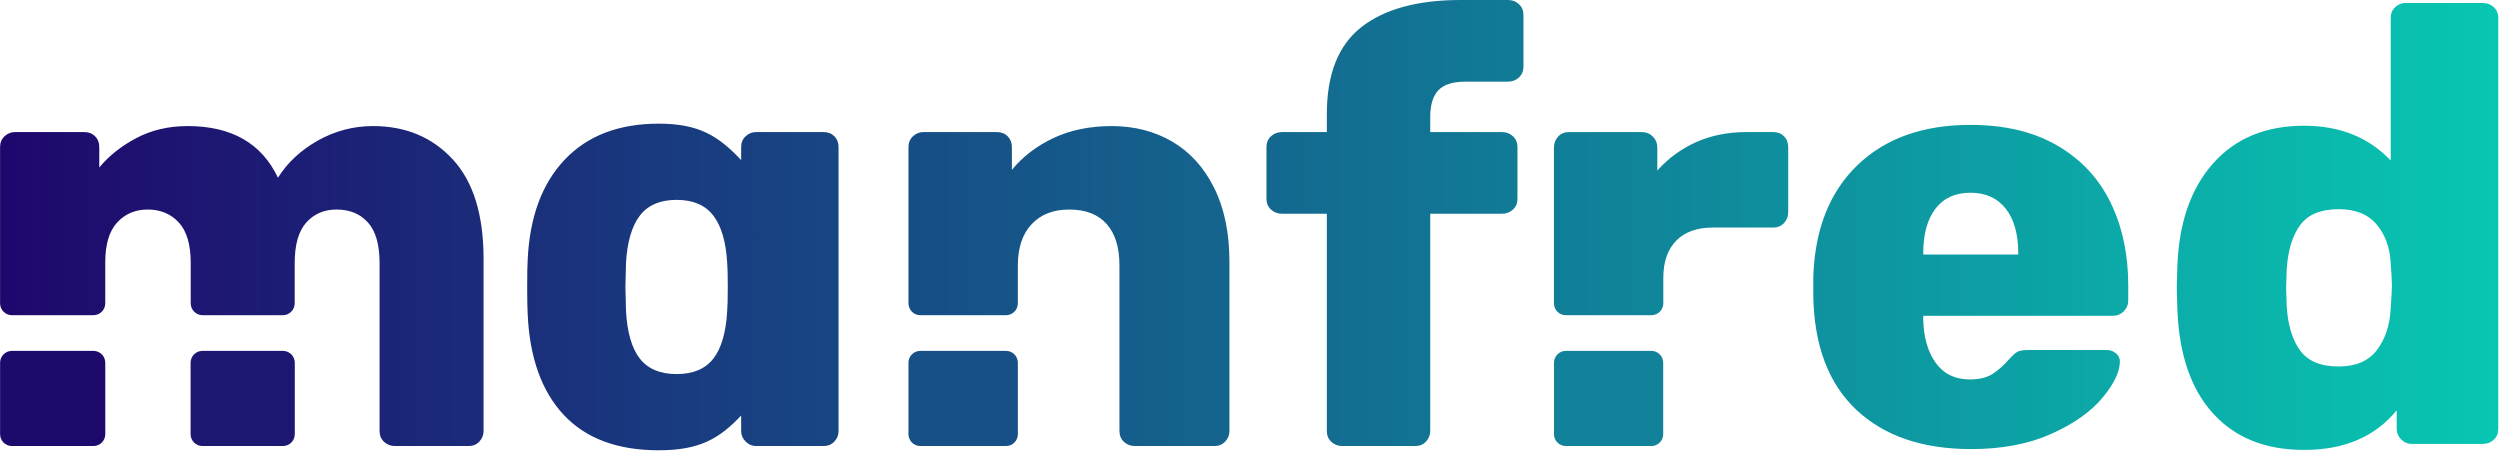
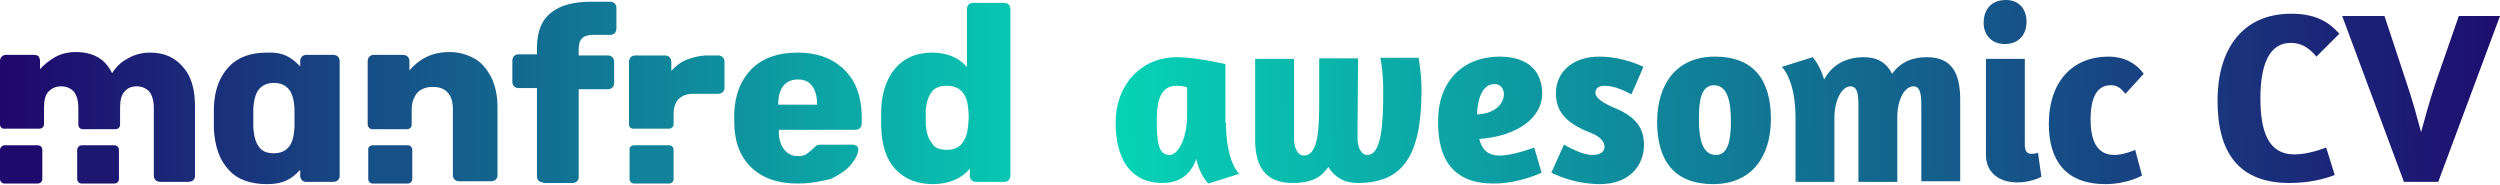
- <svg xmlns="http://www.w3.org/2000/svg" width="177px" height="32px" viewBox="0 0 177 32" version="1.1">
-   <defs>
-     <linearGradient x1="0%" y1="27.458%" x2="128.938%" y2="27.458%" id="linearGradient-1">
-       <stop stop-color="#1F066C" offset="0%" />
-       <stop stop-color="#01FFC6" offset="100%" />
+ <svg xmlns="http://www.w3.org/2000/svg" version="1.1" id="Layer_1" x="0px" y="0px" viewBox="0 0 437.2 32.2" style="enable-background:new 0 0 437.2 32.2;" xml:space="preserve">
+   <style type="text/css">
+ 	.st0{fill:url(#SVGID_1_);}
+ 	.st1{fill:url(#SVGID_2_);}
+ 	.st2{fill:url(#SVGID_3_);}
+ 	.st3{fill:url(#SVGID_4_);}
+ 	.st4{fill:url(#SVGID_5_);}
+ 	.st5{fill:url(#SVGID_6_);}
+ 	.st6{fill:url(#SVGID_7_);}
+ 	.st7{fill:url(#SVGID_8_);}
+ 	.st8{fill:url(#SVGID_9_);}
+ 	.st9{fill:url(#SVGID_10_);}
+ 	.st10{fill-rule:evenodd;clip-rule:evenodd;fill:url(#Combined-Shape_2_);}
+ 	.st11{fill-rule:evenodd;clip-rule:evenodd;fill:#118299;}
+ 	.st12{fill-rule:evenodd;clip-rule:evenodd;fill:#165087;}
+ 	.st13{fill-rule:evenodd;clip-rule:evenodd;fill:#1C1872;}
+ 	.st14{fill-rule:evenodd;clip-rule:evenodd;fill:#1E0A6D;}
+ </style>
+   <g>
+     <linearGradient id="SVGID_1_" gradientUnits="userSpaceOnUse" x1="446.253" y1="14.737" x2="141.62" y2="22.82">
+       <stop offset="0" style="stop-color:#1F066C" />
+       <stop offset="1" style="stop-color:#01FFC6" />
    </linearGradient>
-   </defs>
-   <g id="Phase-2---web" stroke="none" stroke-width="1" fill="none" fill-rule="evenodd">
-     <g id="00-home-mobile" transform="translate(-74, -16)">
-       <g id="Header">
-         <g id="logo" transform="translate(74, 16)">
-           <g id="Group">
-             <path d="M52.473,11.332 L52.473,10.414 C52.473,10.102 52.579,9.847 52.79,9.649 C53.002,9.451 53.249,9.351 53.531,9.351 L58.312,9.351 C58.622,9.351 58.876,9.451 59.074,9.649 C59.271,9.847 59.37,10.102 59.37,10.414 L59.37,30.516 C59.37,30.8 59.271,31.048 59.074,31.26 C58.876,31.473 58.622,31.579 58.312,31.579 L53.531,31.579 C53.249,31.579 53.002,31.473 52.79,31.26 C52.579,31.048 52.473,30.8 52.473,30.516 L52.473,29.419 C50.926,31.06 49.53,31.88 46.637,31.88 C43.719,31.88 41.477,31.045 39.914,29.375 C38.35,27.704 37.499,25.328 37.36,22.245 C37.336,21.873 37.325,21.231 37.325,20.318 C37.325,19.404 37.336,18.762 37.36,18.39 C37.499,15.364 38.373,13.002 39.983,11.303 C41.593,9.605 43.811,8.755 46.637,8.755 C49.464,8.755 50.835,9.605 52.446,11.303 C52.455,11.313 52.464,11.323 52.473,11.332 Z M0.005,21.475 L0.005,10.414 C0.005,10.102 0.11,9.847 0.322,9.649 C0.534,9.451 0.78,9.351 1.063,9.351 L5.971,9.351 C6.281,9.351 6.535,9.451 6.732,9.649 C6.93,9.847 7.029,10.102 7.029,10.414 L7.029,11.859 C7.706,11.037 8.58,10.343 9.652,9.776 C10.724,9.21 11.937,8.926 13.291,8.926 C16.394,8.926 18.524,10.145 19.68,12.582 C20.357,11.505 21.302,10.627 22.515,9.946 C23.728,9.266 25.026,8.926 26.408,8.926 C28.721,8.926 30.604,9.713 32.057,11.285 C33.51,12.858 34.236,15.203 34.236,18.32 L34.236,30.516 C34.236,30.8 34.137,31.048 33.94,31.26 C33.742,31.473 33.488,31.579 33.178,31.579 L27.974,31.579 C27.663,31.579 27.402,31.48 27.191,31.281 C26.979,31.083 26.873,30.828 26.873,30.516 L26.873,18.618 C26.873,17.314 26.598,16.358 26.048,15.749 C25.498,15.139 24.758,14.835 23.827,14.835 C22.952,14.835 22.24,15.139 21.69,15.749 C21.14,16.358 20.865,17.314 20.865,18.618 L20.865,21.475 C20.865,21.939 20.49,22.316 20.027,22.316 L14.341,22.316 C13.878,22.316 13.503,21.939 13.503,21.475 L13.503,18.618 C13.503,17.314 13.22,16.358 12.656,15.749 C12.092,15.139 11.359,14.835 10.456,14.835 C9.582,14.835 8.862,15.139 8.298,15.749 C7.734,16.358 7.452,17.3 7.452,18.575 L7.452,21.475 C7.452,21.939 7.076,22.316 6.614,22.316 L0.843,22.316 C0.38,22.316 0.005,21.939 0.005,21.475 Z M47.903,26.484 C49.068,26.484 49.935,26.12 50.503,25.392 C51.072,24.664 51.398,23.544 51.484,22.03 C51.512,21.745 51.526,21.174 51.526,20.318 C51.526,19.461 51.512,18.89 51.484,18.605 C51.398,17.12 51.072,16.007 50.503,15.264 C49.935,14.522 49.068,14.151 47.903,14.151 C46.738,14.151 45.871,14.522 45.303,15.264 C44.734,16.007 44.407,17.12 44.322,18.605 L44.279,20.318 L44.322,22.03 C44.407,23.544 44.734,24.664 45.303,25.392 C45.871,26.12 46.738,26.484 47.903,26.484 Z M64.32,21.475 L64.32,10.414 C64.32,10.102 64.426,9.847 64.638,9.649 C64.849,9.451 65.096,9.351 65.378,9.351 L70.583,9.351 C70.893,9.351 71.147,9.451 71.344,9.649 C71.542,9.847 71.641,10.102 71.641,10.414 L71.641,12.029 C72.402,11.094 73.382,10.343 74.581,9.776 C75.78,9.21 77.155,8.926 78.707,8.926 C80.315,8.926 81.746,9.295 83.002,10.031 C84.257,10.768 85.244,11.859 85.964,13.304 C86.683,14.75 87.043,16.492 87.043,18.533 L87.043,30.516 C87.043,30.8 86.944,31.048 86.746,31.26 C86.549,31.473 86.295,31.579 85.985,31.579 L80.357,31.579 C80.047,31.579 79.786,31.48 79.574,31.281 C79.363,31.083 79.257,30.828 79.257,30.516 L79.257,18.788 C79.257,17.513 78.954,16.535 78.347,15.855 C77.741,15.175 76.859,14.835 75.703,14.835 C74.574,14.835 73.686,15.182 73.037,15.876 C72.388,16.57 72.064,17.541 72.064,18.788 L72.064,21.475 C72.064,21.939 71.688,22.316 71.225,22.316 L65.159,22.316 C64.696,22.316 64.32,21.939 64.32,21.475 Z M95.04,31.579 C94.729,31.579 94.468,31.48 94.257,31.281 C94.045,31.083 93.94,30.828 93.94,30.516 L93.94,15.132 L90.766,15.132 C90.456,15.132 90.195,15.033 89.983,14.835 C89.772,14.636 89.666,14.381 89.666,14.07 L89.666,10.414 C89.666,10.102 89.772,9.847 89.983,9.649 C90.195,9.451 90.456,9.351 90.766,9.351 L93.94,9.351 L93.94,8.076 C93.94,5.242 94.758,3.188 96.394,1.913 C98.03,0.638 100.371,0 103.418,0 L106.76,0 C107.071,0 107.332,0.099 107.543,0.298 C107.755,0.496 107.861,0.751 107.861,1.063 L107.861,4.718 C107.861,5.03 107.755,5.285 107.543,5.483 C107.332,5.682 107.071,5.781 106.76,5.781 L103.756,5.781 C102.854,5.781 102.212,5.986 101.831,6.397 C101.45,6.808 101.26,7.439 101.26,8.289 L101.26,9.351 L106.337,9.351 C106.648,9.351 106.909,9.451 107.12,9.649 C107.332,9.847 107.437,10.102 107.437,10.414 L107.437,14.07 C107.437,14.381 107.332,14.636 107.12,14.835 C106.909,15.033 106.648,15.132 106.337,15.132 L101.26,15.132 L101.26,30.516 C101.26,30.8 101.161,31.048 100.964,31.26 C100.766,31.473 100.512,31.579 100.202,31.579 L95.04,31.579 Z M110.019,21.475 L110.019,10.457 C110.019,10.145 110.117,9.883 110.315,9.67 C110.512,9.458 110.766,9.351 111.076,9.351 L116.239,9.351 C116.549,9.351 116.81,9.458 117.021,9.67 C117.233,9.883 117.339,10.145 117.339,10.457 L117.339,12.072 C118.129,11.193 119.052,10.52 120.11,10.053 C121.168,9.585 122.346,9.351 123.643,9.351 L125.547,9.351 C125.858,9.351 126.112,9.451 126.309,9.649 C126.506,9.847 126.605,10.102 126.605,10.414 L126.605,15.047 C126.605,15.331 126.506,15.579 126.309,15.791 C126.112,16.004 125.858,16.11 125.547,16.11 L121.274,16.11 C120.145,16.11 119.278,16.422 118.672,17.045 C118.065,17.668 117.762,18.547 117.762,19.68 L117.762,21.475 C117.762,21.939 117.386,22.316 116.924,22.316 L110.857,22.316 C110.394,22.316 110.019,21.939 110.019,21.475 Z M139.551,31.795 C136.109,31.795 133.401,30.867 131.426,29.011 C129.452,27.155 128.436,24.456 128.38,20.914 L128.38,19.596 C128.493,16.224 129.537,13.589 131.511,11.69 C133.486,9.791 136.151,8.842 139.508,8.842 C141.934,8.842 143.986,9.331 145.665,10.309 C147.343,11.286 148.599,12.632 149.431,14.347 C150.263,16.061 150.679,18.009 150.679,20.191 L150.679,21.254 C150.679,21.566 150.573,21.828 150.362,22.04 C150.15,22.253 149.889,22.359 149.579,22.359 L136.166,22.359 L136.166,22.614 C136.194,23.889 136.49,24.917 137.054,25.696 C137.618,26.475 138.422,26.865 139.466,26.865 C140.143,26.865 140.686,26.73 141.095,26.461 C141.504,26.192 141.892,25.845 142.259,25.42 C142.513,25.136 142.717,24.959 142.872,24.888 C143.027,24.817 143.274,24.782 143.613,24.782 L149.156,24.782 C149.41,24.782 149.628,24.86 149.811,25.016 C149.995,25.172 150.087,25.363 150.087,25.59 C150.087,26.326 149.67,27.191 148.838,28.182 C148.006,29.174 146.793,30.024 145.199,30.733 C143.606,31.441 141.723,31.795 139.551,31.795 Z M142.893,18.023 L142.893,17.938 C142.893,16.578 142.597,15.523 142.005,14.772 C141.412,14.021 140.58,13.645 139.508,13.645 C138.436,13.645 137.611,14.021 137.033,14.772 C136.455,15.523 136.166,16.578 136.166,17.938 L136.166,18.023 L142.893,18.023 Z M163.127,31.855 C160.391,31.855 158.24,30.99 156.675,29.262 C155.109,27.533 154.27,25.068 154.157,21.866 L154.115,20.378 L154.157,18.848 C154.27,15.76 155.116,13.33 156.696,11.559 C158.276,9.788 160.419,8.902 163.127,8.902 C165.666,8.902 167.711,9.724 169.262,11.367 L169.262,1.273 C169.262,0.961 169.368,0.706 169.58,0.508 C169.791,0.31 170.038,0.211 170.32,0.211 L175.778,0.211 C176.089,0.211 176.35,0.31 176.561,0.508 C176.773,0.706 176.878,0.961 176.878,1.273 L176.878,30.367 C176.878,30.679 176.773,30.934 176.561,31.132 C176.35,31.33 176.089,31.43 175.778,31.43 L170.743,31.43 C170.461,31.43 170.214,31.323 170.003,31.111 C169.791,30.898 169.686,30.65 169.686,30.367 L169.686,29.049 C168.162,30.92 165.976,31.855 163.127,31.855 Z M165.581,25.947 C166.794,25.947 167.697,25.557 168.289,24.778 C168.882,23.998 169.206,23.014 169.262,21.824 C169.319,21.03 169.347,20.492 169.347,20.208 C169.347,19.897 169.319,19.372 169.262,18.636 C169.206,17.531 168.875,16.617 168.268,15.894 C167.662,15.172 166.766,14.81 165.581,14.81 C164.312,14.81 163.402,15.186 162.852,15.937 C162.302,16.688 161.985,17.729 161.9,19.061 L161.858,20.378 L161.9,21.696 C161.985,23.028 162.302,24.069 162.852,24.82 C163.402,25.571 164.312,25.947 165.581,25.947 Z" id="Combined-Shape" fill="url(#linearGradient-1)" />
-             <path d="M110.86,24.842 L116.917,24.842 C117.379,24.842 117.755,25.218 117.755,25.683 L117.755,30.738 C117.755,31.203 117.379,31.579 116.917,31.579 L110.86,31.579 C110.397,31.579 110.022,31.203 110.022,30.738 L110.022,25.683 C110.022,25.218 110.397,24.842 110.86,24.842 Z" id="dot-4" fill="#118299" />
-             <path d="M65.157,24.842 L71.226,24.842 C71.689,24.842 72.065,25.218 72.065,25.683 L72.065,30.738 C72.065,31.203 71.689,31.579 71.226,31.579 L65.157,31.579 C64.694,31.579 64.319,31.203 64.319,30.738 L64.319,25.683 C64.319,25.218 64.694,24.842 65.157,24.842 Z" id="dot-3" fill="#165087" />
-             <path d="M14.332,24.842 L20.033,24.842 C20.496,24.842 20.871,25.218 20.871,25.683 L20.871,30.738 C20.871,31.203 20.496,31.579 20.033,31.579 L14.332,31.579 C13.869,31.579 13.494,31.203 13.494,30.738 L13.494,25.683 C13.494,25.218 13.869,24.842 14.332,24.842 Z" id="dot-2" fill="#1C1872" />
-             <path d="M0.845,24.842 L6.616,24.842 C7.079,24.842 7.454,25.218 7.454,25.683 L7.454,30.738 C7.454,31.203 7.079,31.579 6.616,31.579 L0.845,31.579 C0.382,31.579 0.006,31.203 0.006,30.738 L0.006,25.683 C0.006,25.218 0.382,24.842 0.845,24.842 Z" id="dot-1" fill="#1E0A6D" />
-           </g>
-         </g>
-       </g>
-     </g>
+     <path class="st0" d="M214.4,21.5c0,6.8,2.3,8.9,2.3,8.9l-5.4,1.7c0,0-1.5-1.5-2.1-4.3c-0.9,2.6-2.8,4.2-5.9,4.2   c-5.6,0-8.2-4.2-8.2-10.6c0-6.5,4.4-11.4,10.7-11.4c3.5,0,8.4,1.2,8.5,1.2V21.5z M207.6,20.3v-5c-0.4-0.2-1.2-0.3-1.8-0.3   c-2.8,0-3.5,2.5-3.5,6c0,3.2,0.1,6.1,2.2,6.1C206.2,27.1,207.6,23.8,207.6,20.3z" />
+     <linearGradient id="SVGID_2_" gradientUnits="userSpaceOnUse" x1="446.27" y1="15.376" x2="141.637" y2="23.459">
+       <stop offset="0" style="stop-color:#1F066C" />
+       <stop offset="1" style="stop-color:#01FFC6" />
+     </linearGradient>
+     <path class="st1" d="M248.1,10.3c0.2,0.9,0.5,3.2,0.5,5.4c0,11.8-3.4,16.3-11.2,16.3c-2.3,0-4-1-5.1-2.8c-1.5,2.2-3.5,2.8-6.3,2.8   c-4.8,0-6.5-3-6.5-7.6V10.3h6.8v13.9c0,1.6,0.6,3,1.7,3c1.9,0,2.7-2.5,2.7-8.5v-8.5h6.8c0,0-0.1,11.8-0.1,13.9c0,1.6,0.6,3,1.7,3   c2.5,0,2.8-5.3,2.8-11.2c0-2.9-0.3-4.7-0.5-5.8H248.1z" />
+     <linearGradient id="SVGID_3_" gradientUnits="userSpaceOnUse" x1="446.29" y1="16.104" x2="141.657" y2="24.187">
+       <stop offset="0" style="stop-color:#1F066C" />
+       <stop offset="1" style="stop-color:#01FFC6" />
+     </linearGradient>
+     <path class="st2" d="M262.2,9.9c5.3,0,7.5,2.8,7.5,6.5c0,4.1-4.2,7.4-11,7.9c0.4,1.7,1.4,2.9,3.5,2.9c2.5,0,6.1-1.4,6.1-1.4   l1.3,4.4c0,0-3.9,1.9-8.4,1.9c-7,0-9.7-4.2-9.7-10.5C251.3,14,256.1,9.9,262.2,9.9z M258.3,20c3.4-0.1,4.7-2.1,4.7-3.5   c0-1.1-0.7-1.8-1.6-1.8C259.1,14.7,258.4,17.5,258.3,20z" />
+     <linearGradient id="SVGID_4_" gradientUnits="userSpaceOnUse" x1="446.304" y1="16.628" x2="141.671" y2="24.711">
+       <stop offset="0" style="stop-color:#1F066C" />
+       <stop offset="1" style="stop-color:#01FFC6" />
+     </linearGradient>
+     <path class="st3" d="M287.4,11.7l-2.1,4.8c-0.9-0.5-2.9-1.5-4.7-1.5c-0.9,0-1.6,0.4-1.6,1.2c0,0.9,1.3,1.8,3.2,2.6   c3.4,1.4,5.3,3.2,5.3,6.5c0,3.7-2.6,6.9-7.7,6.9c-3.9,0-7.1-1.3-8.5-2l2.2-4.9c0.6,0.3,3.1,1.8,5,1.8c1.2,0,2.1-0.5,2.1-1.4   c0-1.1-1.1-2-2.5-2.5c-4.3-1.7-6-3.7-6-6.9c0-3.6,2.8-6.4,7.6-6.4C284,9.9,287.4,11.7,287.4,11.7z" />
+     <linearGradient id="SVGID_5_" gradientUnits="userSpaceOnUse" x1="446.317" y1="17.138" x2="141.684" y2="25.221">
+       <stop offset="0" style="stop-color:#1F066C" />
+       <stop offset="1" style="stop-color:#01FFC6" />
+     </linearGradient>
+     <path class="st4" d="M309.7,20.8c0,6.5-3.3,11.4-10.1,11.4c-6.8,0-9.8-4.1-9.8-10.9c0-6.5,3.3-11.4,10.1-11.4S309.7,14,309.7,20.8z    M297.1,20.8c0,3.5,0.6,6.3,3,6.3c2.1,0,2.6-2.6,2.6-5.9c0-3.5-0.6-6.3-3-6.3C297.5,15,297.1,17.5,297.1,20.8z" />
+     <linearGradient id="SVGID_6_" gradientUnits="userSpaceOnUse" x1="446.334" y1="17.787" x2="141.701" y2="25.87">
+       <stop offset="0" style="stop-color:#1F066C" />
+       <stop offset="1" style="stop-color:#01FFC6" />
+     </linearGradient>
+     <path class="st5" d="M336,31.8V18.4c0-2-0.2-3.3-1.4-3.3c-1.4,0-2.8,2.1-2.8,5.4v11.3H325V18.4c0-2-0.2-3.3-1.4-3.3   c-1.4,0-2.8,2.2-2.8,5.6v11.1H314V20.6c0-6.8-2.4-8.9-2.4-8.9l5.4-1.7c0,0,1.3,1.4,2,3.9c1.4-2.6,3.9-3.9,6.9-3.9c2.5,0,4,1,5,2.9   c1.5-2.1,3.6-2.9,6.1-2.9c4.4,0,5.8,2.9,5.8,7.4v14.3H336z" />
+     <linearGradient id="SVGID_7_" gradientUnits="userSpaceOnUse" x1="446.219" y1="13.454" x2="141.587" y2="21.537">
+       <stop offset="0" style="stop-color:#1F066C" />
+       <stop offset="1" style="stop-color:#01FFC6" />
+     </linearGradient>
+     <path class="st6" d="M354.4,3.8c0,2.2-1.3,3.9-3.8,3.9c-2.4,0-3.7-1.7-3.7-3.7c0-2.3,1.3-4,3.9-4C353.1,0,354.4,1.6,354.4,3.8z    M347.3,27.1V10.3h6.8v14.9c0,1.3,0.4,1.7,1.2,1.7c0.4,0,1-0.1,1.1-0.2l0.6,4.2c-0.1,0.1-1.9,1-4.2,1   C349.5,31.9,347.3,30.1,347.3,27.1z" />
+     <linearGradient id="SVGID_8_" gradientUnits="userSpaceOnUse" x1="446.365" y1="18.938" x2="141.732" y2="27.021">
+       <stop offset="0" style="stop-color:#1F066C" />
+       <stop offset="1" style="stop-color:#01FFC6" />
+     </linearGradient>
+     <path class="st7" d="M371.7,16.4c-0.7-0.8-1.3-1.5-2.5-1.5c-1.4,0-3.6,0.6-3.6,6c0,5.4,2.4,6.2,4.2,6.2c1.4,0,3.5-0.8,3.6-0.9   l1.2,4.5c0,0-2.6,1.5-6.4,1.5c-7,0-9.9-4.2-9.9-10.5c0-7.7,4.4-11.8,10.4-11.8c2.8,0,4.9,1.2,6.2,3L371.7,16.4z" />
+     <linearGradient id="SVGID_9_" gradientUnits="userSpaceOnUse" x1="446.287" y1="16.008" x2="141.654" y2="24.091">
+       <stop offset="0" style="stop-color:#1F066C" />
+       <stop offset="1" style="stop-color:#01FFC6" />
+     </linearGradient>
+     <path class="st8" d="M405.1,9.9c-1.6-1.9-3-2.4-4.5-2.4c-3.7,0-5.3,3.7-5.3,9.7c0,5.8,1.4,9.8,5.9,9.8c2,0,4-0.6,5.6-1.2l1.5,4.8   c-1.8,0.7-4.5,1.4-7.9,1.4c-8.8,0-12.6-5.2-12.6-14.4c0-8.8,4.2-15.2,12.9-15.2c4.6,0,6.8,1.7,8.4,3.5L405.1,9.9z" />
+     <linearGradient id="SVGID_10_" gradientUnits="userSpaceOnUse" x1="446.301" y1="16.535" x2="141.668" y2="24.618">
+       <stop offset="0" style="stop-color:#1F066C" />
+       <stop offset="1" style="stop-color:#01FFC6" />
+     </linearGradient>
+     <path class="st9" d="M426.4,31.8h-6L409.6,2.8h7.4l3.8,11.5c1.2,3.5,2,6.6,2.6,8.8c0.6-2.2,1.4-5.2,2.6-8.8L430,2.8h7.2L426.4,31.8   z" />
+   </g>
+   <g>
+     <linearGradient id="Combined-Shape_2_" gradientUnits="userSpaceOnUse" x1="-207.823" y1="371.622" x2="-206.534" y2="371.622" gradientTransform="matrix(176.8738 0 0 -31.8797 36758.449 11863.447)">
+       <stop offset="0" style="stop-color:#1F066C" />
+       <stop offset="1" style="stop-color:#01FFC6" />
+     </linearGradient>
+     <path id="Combined-Shape_1_" class="st10" d="M52.5,11.6v-0.9c0-0.3,0.1-0.6,0.3-0.8c0.2-0.2,0.5-0.3,0.7-0.3h4.8   c0.3,0,0.6,0.1,0.8,0.3c0.2,0.2,0.3,0.5,0.3,0.8v20.1c0,0.3-0.1,0.5-0.3,0.7c-0.2,0.2-0.5,0.3-0.8,0.3h-4.8c-0.3,0-0.5-0.1-0.7-0.3   c-0.2-0.2-0.3-0.5-0.3-0.7v-1.1c-1.5,1.6-2.9,2.5-5.8,2.5c-2.9,0-5.2-0.8-6.7-2.5c-1.6-1.7-2.4-4-2.6-7.1c0-0.4,0-1,0-1.9   s0-1.6,0-1.9c0.1-3,1-5.4,2.6-7.1s3.8-2.5,6.7-2.5C49.5,9.1,50.8,9.9,52.5,11.6C52.4,11.6,52.5,11.6,52.5,11.6z M0,21.8V10.7   c0-0.3,0.1-0.6,0.3-0.8c0.2-0.2,0.5-0.3,0.7-0.3H6c0.3,0,0.6,0.1,0.8,0.3C6.9,10.1,7,10.4,7,10.7v1.4c0.7-0.8,1.6-1.5,2.6-2.1   c1.1-0.6,2.3-0.9,3.6-0.9c3.1,0,5.2,1.2,6.4,3.7c0.7-1.1,1.6-2,2.8-2.6c1.2-0.7,2.5-1,3.9-1c2.3,0,4.2,0.8,5.6,2.4   c1.5,1.6,2.2,3.9,2.2,7v12.2c0,0.3-0.1,0.5-0.3,0.7c-0.2,0.2-0.5,0.3-0.8,0.3H28c-0.3,0-0.6-0.1-0.8-0.3c-0.2-0.2-0.3-0.5-0.3-0.8   V18.9c0-1.3-0.3-2.3-0.8-2.9c-0.6-0.6-1.3-0.9-2.2-0.9c-0.9,0-1.6,0.3-2.1,0.9c-0.6,0.6-0.8,1.6-0.8,2.9v2.9c0,0.5-0.4,0.8-0.8,0.8   h-5.7c-0.5,0-0.8-0.4-0.8-0.8v-2.9c0-1.3-0.3-2.3-0.8-2.9c-0.6-0.6-1.3-0.9-2.2-0.9c-0.9,0-1.6,0.3-2.2,0.9   c-0.6,0.6-0.8,1.6-0.8,2.8v2.9c0,0.5-0.4,0.8-0.8,0.8H0.8C0.4,22.6,0,22.2,0,21.8z M47.9,26.8c1.2,0,2-0.4,2.6-1.1s0.9-1.8,1-3.4   c0-0.3,0-0.9,0-1.7s0-1.4,0-1.7c-0.1-1.5-0.4-2.6-1-3.3c-0.6-0.7-1.4-1.1-2.6-1.1s-2,0.4-2.6,1.1c-0.6,0.7-0.9,1.9-1,3.3l0,1.7   l0,1.7c0.1,1.5,0.4,2.6,1,3.4S46.7,26.8,47.9,26.8z M64.3,21.8V10.7c0-0.3,0.1-0.6,0.3-0.8c0.2-0.2,0.5-0.3,0.7-0.3h5.2   c0.3,0,0.6,0.1,0.8,0.3c0.2,0.2,0.3,0.5,0.3,0.8v1.6c0.8-0.9,1.7-1.7,2.9-2.3c1.2-0.6,2.6-0.9,4.1-0.9c1.6,0,3,0.4,4.3,1.1   c1.3,0.7,2.2,1.8,3,3.3c0.7,1.4,1.1,3.2,1.1,5.2v12c0,0.3-0.1,0.5-0.3,0.7c-0.2,0.2-0.5,0.3-0.8,0.3h-5.6c-0.3,0-0.6-0.1-0.8-0.3   c-0.2-0.2-0.3-0.5-0.3-0.8V19.1c0-1.3-0.3-2.3-0.9-2.9c-0.6-0.7-1.5-1-2.6-1c-1.1,0-2,0.3-2.7,1c-0.6,0.7-1,1.7-1,2.9v2.7   c0,0.5-0.4,0.8-0.8,0.8h-6.1C64.7,22.6,64.3,22.2,64.3,21.8z M95,31.9c-0.3,0-0.6-0.1-0.8-0.3c-0.2-0.2-0.3-0.5-0.3-0.8V15.4h-3.2   c-0.3,0-0.6-0.1-0.8-0.3c-0.2-0.2-0.3-0.5-0.3-0.8v-3.7c0-0.3,0.1-0.6,0.3-0.8c0.2-0.2,0.5-0.3,0.8-0.3h3.2V8.4   c0-2.8,0.8-4.9,2.5-6.2c1.6-1.3,4-1.9,7-1.9h3.3c0.3,0,0.6,0.1,0.8,0.3c0.2,0.2,0.3,0.5,0.3,0.8V5c0,0.3-0.1,0.6-0.3,0.8   c-0.2,0.2-0.5,0.3-0.8,0.3h-3c-0.9,0-1.5,0.2-1.9,0.6c-0.4,0.4-0.6,1-0.6,1.9v1.1h5.1c0.3,0,0.6,0.1,0.8,0.3   c0.2,0.2,0.3,0.5,0.3,0.8v3.7c0,0.3-0.1,0.6-0.3,0.8c-0.2,0.2-0.5,0.3-0.8,0.3h-5.1v15.4c0,0.3-0.1,0.5-0.3,0.7   c-0.2,0.2-0.5,0.3-0.8,0.3H95z M110,21.8v-11c0-0.3,0.1-0.6,0.3-0.8c0.2-0.2,0.5-0.3,0.8-0.3h5.2c0.3,0,0.6,0.1,0.8,0.3   c0.2,0.2,0.3,0.5,0.3,0.8v1.6c0.8-0.9,1.7-1.6,2.8-2s2.2-0.7,3.5-0.7h1.9c0.3,0,0.6,0.1,0.8,0.3c0.2,0.2,0.3,0.5,0.3,0.8v4.6   c0,0.3-0.1,0.5-0.3,0.7c-0.2,0.2-0.5,0.3-0.8,0.3h-4.3c-1.1,0-2,0.3-2.6,0.9c-0.6,0.6-0.9,1.5-0.9,2.6v1.8c0,0.5-0.4,0.8-0.8,0.8   h-6.1C110.4,22.6,110,22.2,110,21.8z M139.5,32.1c-3.4,0-6.1-0.9-8.1-2.8c-2-1.9-3-4.6-3-8.1v-1.3c0.1-3.4,1.2-6,3.1-7.9   c2-1.9,4.6-2.8,8-2.8c2.4,0,4.5,0.5,6.2,1.5s2.9,2.3,3.8,4c0.8,1.7,1.2,3.7,1.2,5.8v1.1c0,0.3-0.1,0.6-0.3,0.8   c-0.2,0.2-0.5,0.3-0.8,0.3h-13.4v0.3c0,1.3,0.3,2.3,0.9,3.1s1.4,1.2,2.4,1.2c0.7,0,1.2-0.1,1.6-0.4c0.4-0.3,0.8-0.6,1.2-1   c0.3-0.3,0.5-0.5,0.6-0.5c0.2-0.1,0.4-0.1,0.7-0.1h5.5c0.3,0,0.5,0.1,0.7,0.2c0.2,0.2,0.3,0.3,0.3,0.6c0,0.7-0.4,1.6-1.2,2.6   c-0.8,1-2,1.8-3.6,2.6C143.6,31.7,141.7,32.1,139.5,32.1z M142.9,18.3L142.9,18.3c0-1.4-0.3-2.5-0.9-3.3c-0.6-0.8-1.4-1.1-2.5-1.1   c-1.1,0-1.9,0.4-2.5,1.1c-0.6,0.8-0.9,1.8-0.9,3.2v0.1H142.9z M163.1,32.2c-2.7,0-4.9-0.9-6.5-2.6s-2.4-4.2-2.5-7.4l0-1.5l0-1.5   c0.1-3.1,1-5.5,2.5-7.3c1.6-1.8,3.7-2.7,6.4-2.7c2.5,0,4.6,0.8,6.1,2.5V1.6c0-0.3,0.1-0.6,0.3-0.8s0.5-0.3,0.7-0.3h5.5   c0.3,0,0.6,0.1,0.8,0.3s0.3,0.5,0.3,0.8v29.1c0,0.3-0.1,0.6-0.3,0.8s-0.5,0.3-0.8,0.3h-5c-0.3,0-0.5-0.1-0.7-0.3   c-0.2-0.2-0.3-0.5-0.3-0.7v-1.3C168.2,31.2,166,32.2,163.1,32.2z M165.6,26.2c1.2,0,2.1-0.4,2.7-1.2s0.9-1.8,1-3   c0.1-0.8,0.1-1.3,0.1-1.6c0-0.3,0-0.8-0.1-1.6c-0.1-1.1-0.4-2-1-2.7c-0.6-0.7-1.5-1.1-2.7-1.1c-1.3,0-2.2,0.4-2.7,1.1   s-0.9,1.8-1,3.1l0,1.3l0,1.3c0.1,1.3,0.4,2.4,1,3.1C163.4,25.9,164.3,26.2,165.6,26.2z" />
+     <path id="dot-4_1_" class="st11" d="M110.9,25.4h6.1c0.5,0,0.8,0.4,0.8,0.8v5.1c0,0.5-0.4,0.8-0.8,0.8h-6.1c-0.5,0-0.8-0.4-0.8-0.8   v-5.1C110,25.8,110.4,25.4,110.9,25.4z" />
+     <path id="dot-3_1_" class="st12" d="M65.2,25.4h6.1c0.5,0,0.8,0.4,0.8,0.8v5.1c0,0.5-0.4,0.8-0.8,0.8h-6.1c-0.5,0-0.8-0.4-0.8-0.8   v-5.1C64.3,25.8,64.7,25.4,65.2,25.4z" />
+     <path id="dot-2_1_" class="st13" d="M14.3,25.4H20c0.5,0,0.8,0.4,0.8,0.8v5.1c0,0.5-0.4,0.8-0.8,0.8h-5.7c-0.5,0-0.8-0.4-0.8-0.8   v-5.1C13.5,25.8,13.9,25.4,14.3,25.4z" />
+     <path id="dot-1_1_" class="st14" d="M0.8,25.4h5.8c0.5,0,0.8,0.4,0.8,0.8v5.1c0,0.5-0.4,0.8-0.8,0.8H0.8c-0.5,0-0.8-0.4-0.8-0.8   v-5.1C0,25.8,0.4,25.4,0.8,25.4z" />
  </g>
</svg>
